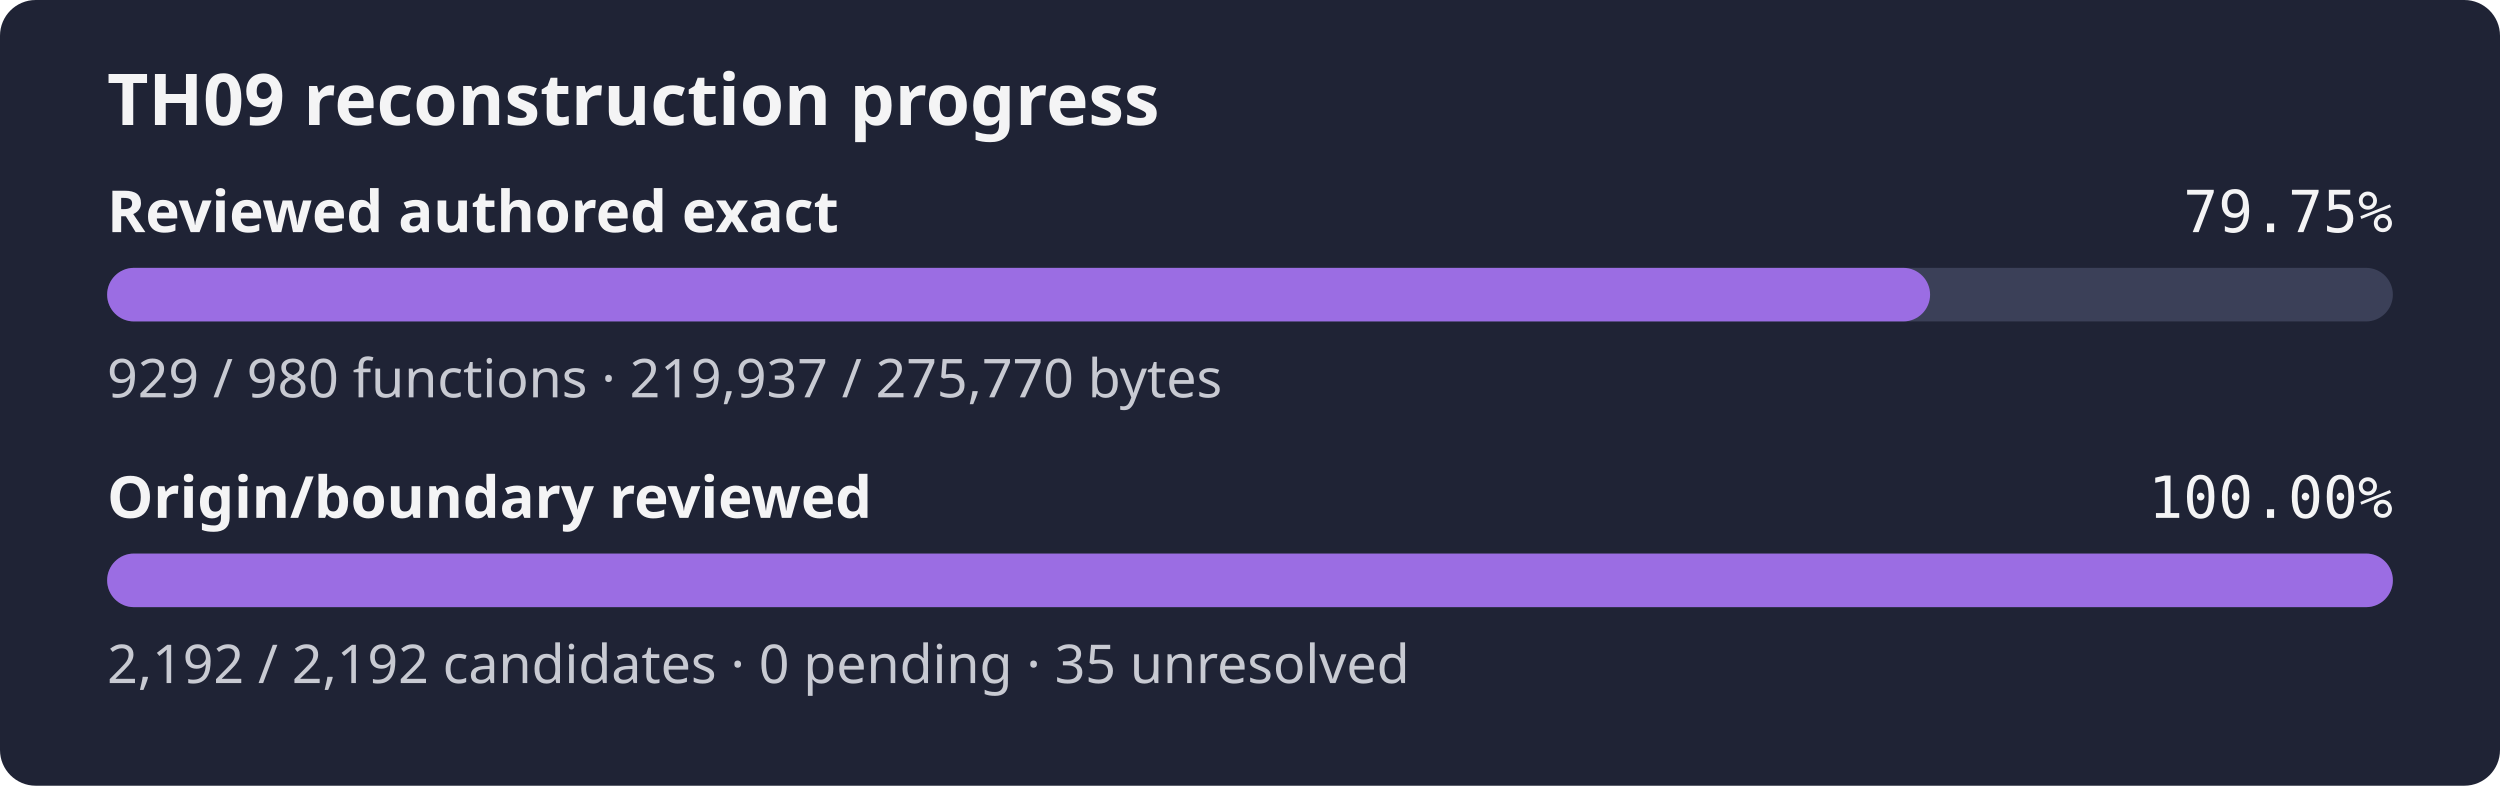
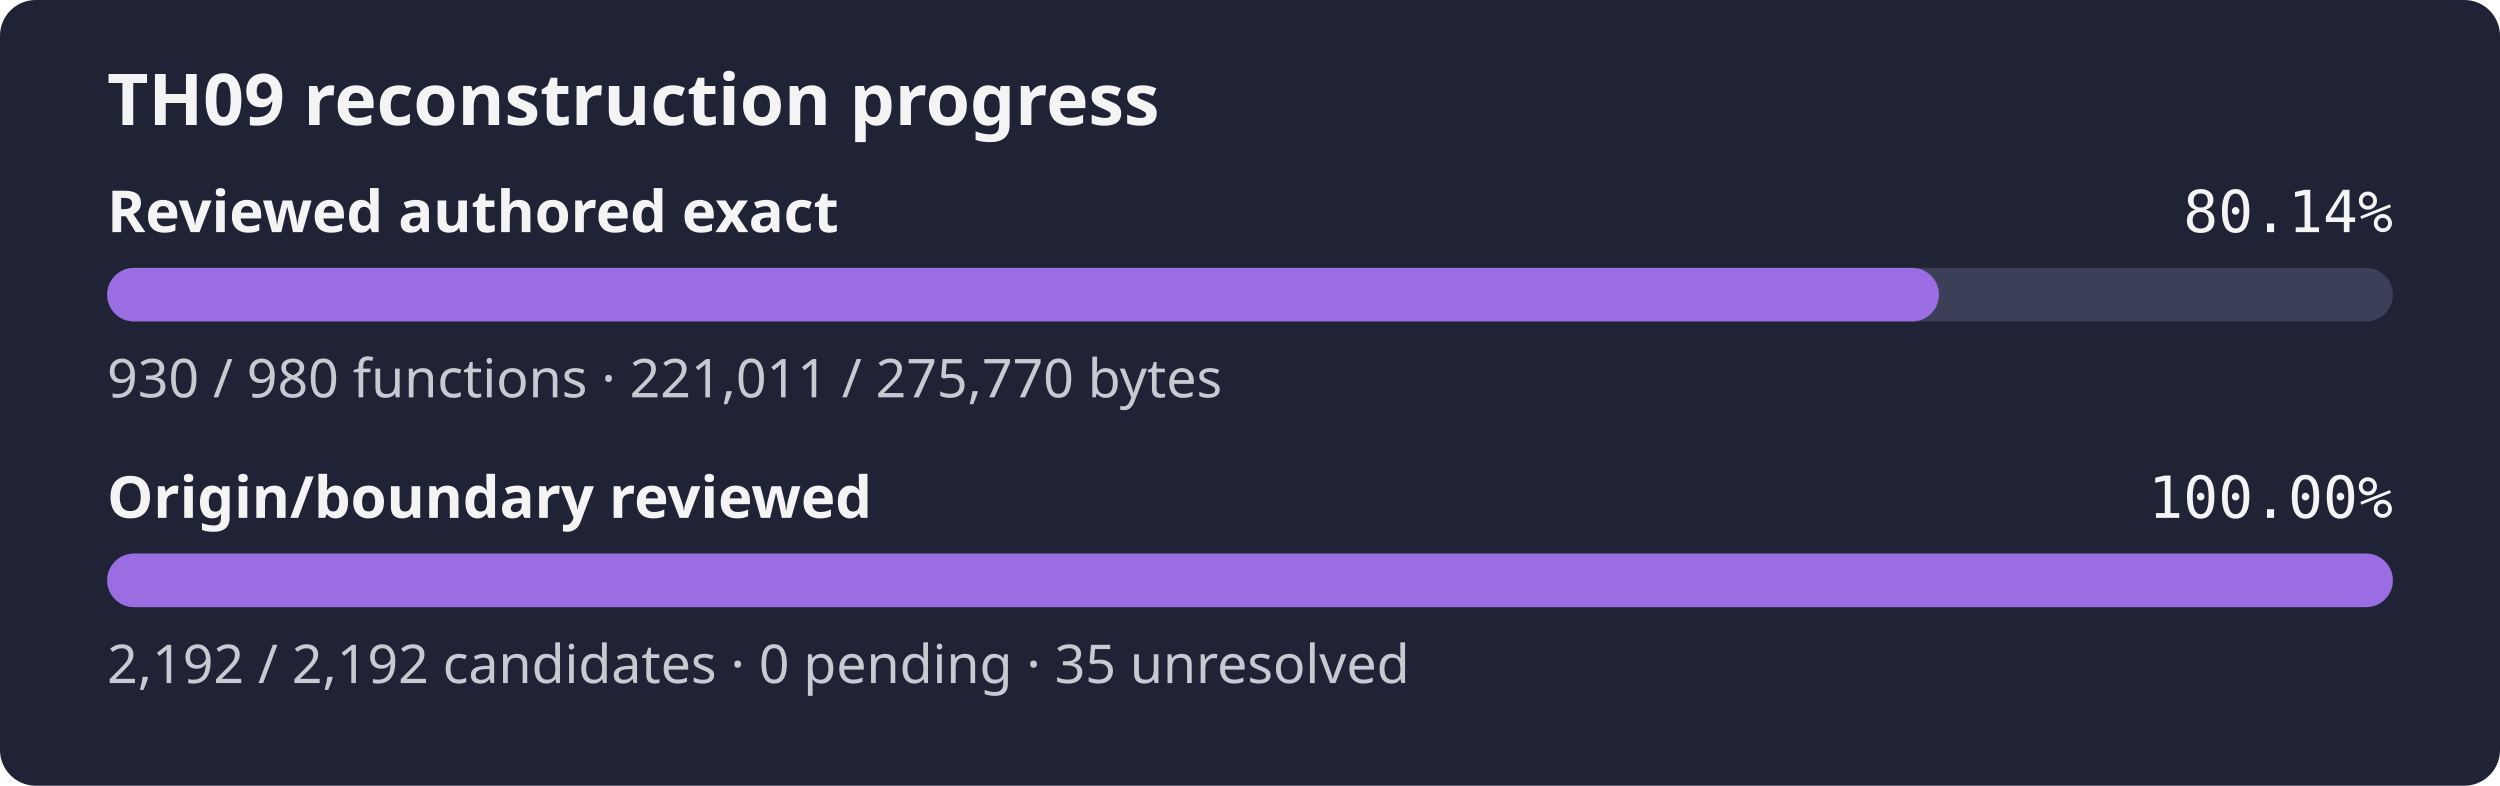
- <svg xmlns="http://www.w3.org/2000/svg" width="560" height="176" role="img" aria-label="TH09 reconstruction progress: reviewed authored 79.75% exact bytes, origin review 100.00%">
+ <svg xmlns="http://www.w3.org/2000/svg" width="560" height="176" role="img" aria-label="TH09 reconstruction progress: reviewed authored 80.14% exact bytes, origin review 100.00%">
  <rect width="560" height="176" rx="8" fill="#1f2335" />
  <text x="24" y="28" fill="#f4f4f5" font-family="sans-serif" font-size="16" font-weight="600">TH09 reconstruction progress</text>
  <text x="24" y="52" fill="#f4f4f5" font-family="sans-serif" font-size="13" font-weight="600">Reviewed authored exact</text>
-   <text x="536" y="52" fill="#f4f4f5" text-anchor="end" font-family="monospace" font-size="13">79.75%</text>
+   <text x="536" y="52" fill="#f4f4f5" text-anchor="end" font-family="monospace" font-size="13">80.14%</text>
  <rect x="24" y="60" width="512" height="12" rx="6" fill="#3b4058" />
-   <rect x="24" y="60" width="408.34" height="12" rx="6" fill="#9b6de3" />
-   <text x="24" y="89" fill="#c8cad2" font-family="sans-serif" font-size="12">929 / 980 functions · 219,937 / 275,770 bytes</text>
+   <rect x="24" y="60" width="410.33" height="12" rx="6" fill="#9b6de3" />
+   <text x="24" y="89" fill="#c8cad2" font-family="sans-serif" font-size="12">930 / 980 functions · 221,011 / 275,770 bytes</text>
  <text x="24" y="116" fill="#f4f4f5" font-family="sans-serif" font-size="13" font-weight="600">Origin/boundary reviewed</text>
  <text x="536" y="116" fill="#f4f4f5" text-anchor="end" font-family="monospace" font-size="13">100.00%</text>
  <rect x="24" y="124" width="512" height="12" rx="6" fill="#3b4058" />
  <rect x="24" y="124" width="512.00" height="12" rx="6" fill="#9b6de3" />
  <text x="24" y="153" fill="#c8cad2" font-family="sans-serif" font-size="12">2,192 / 2,192 candidates · 0 pending · 35 unresolved</text>
</svg>
